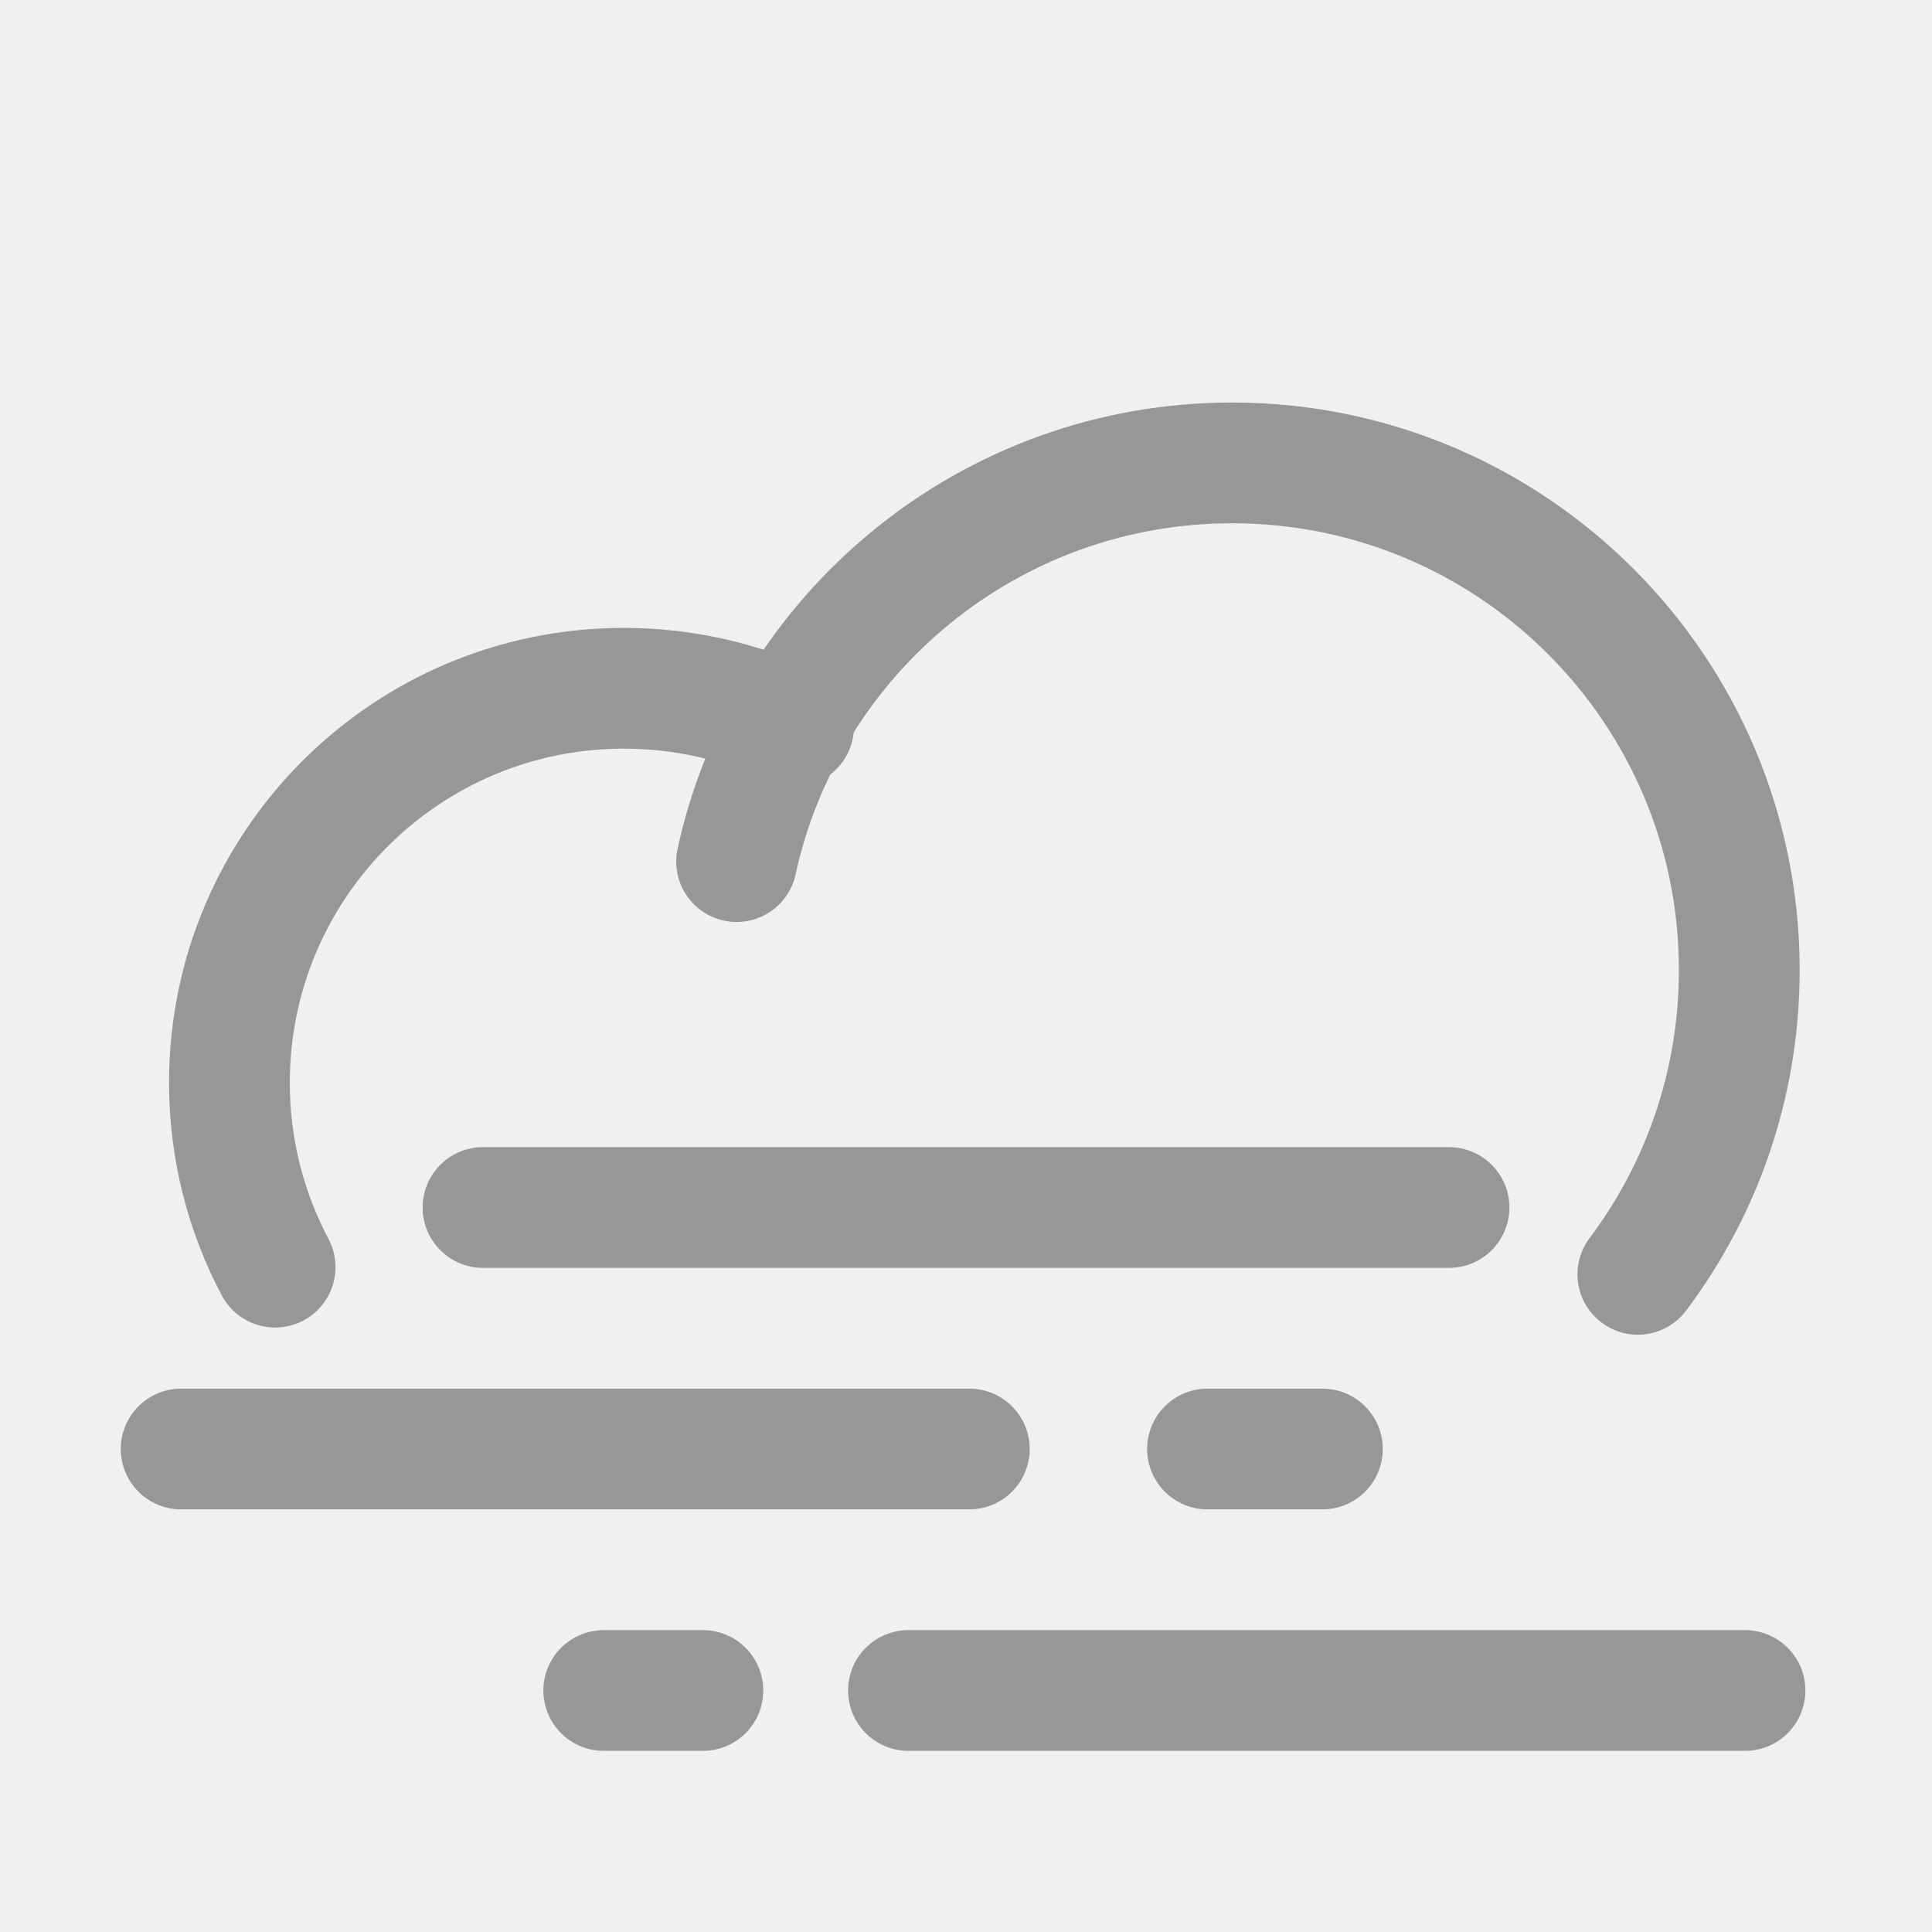
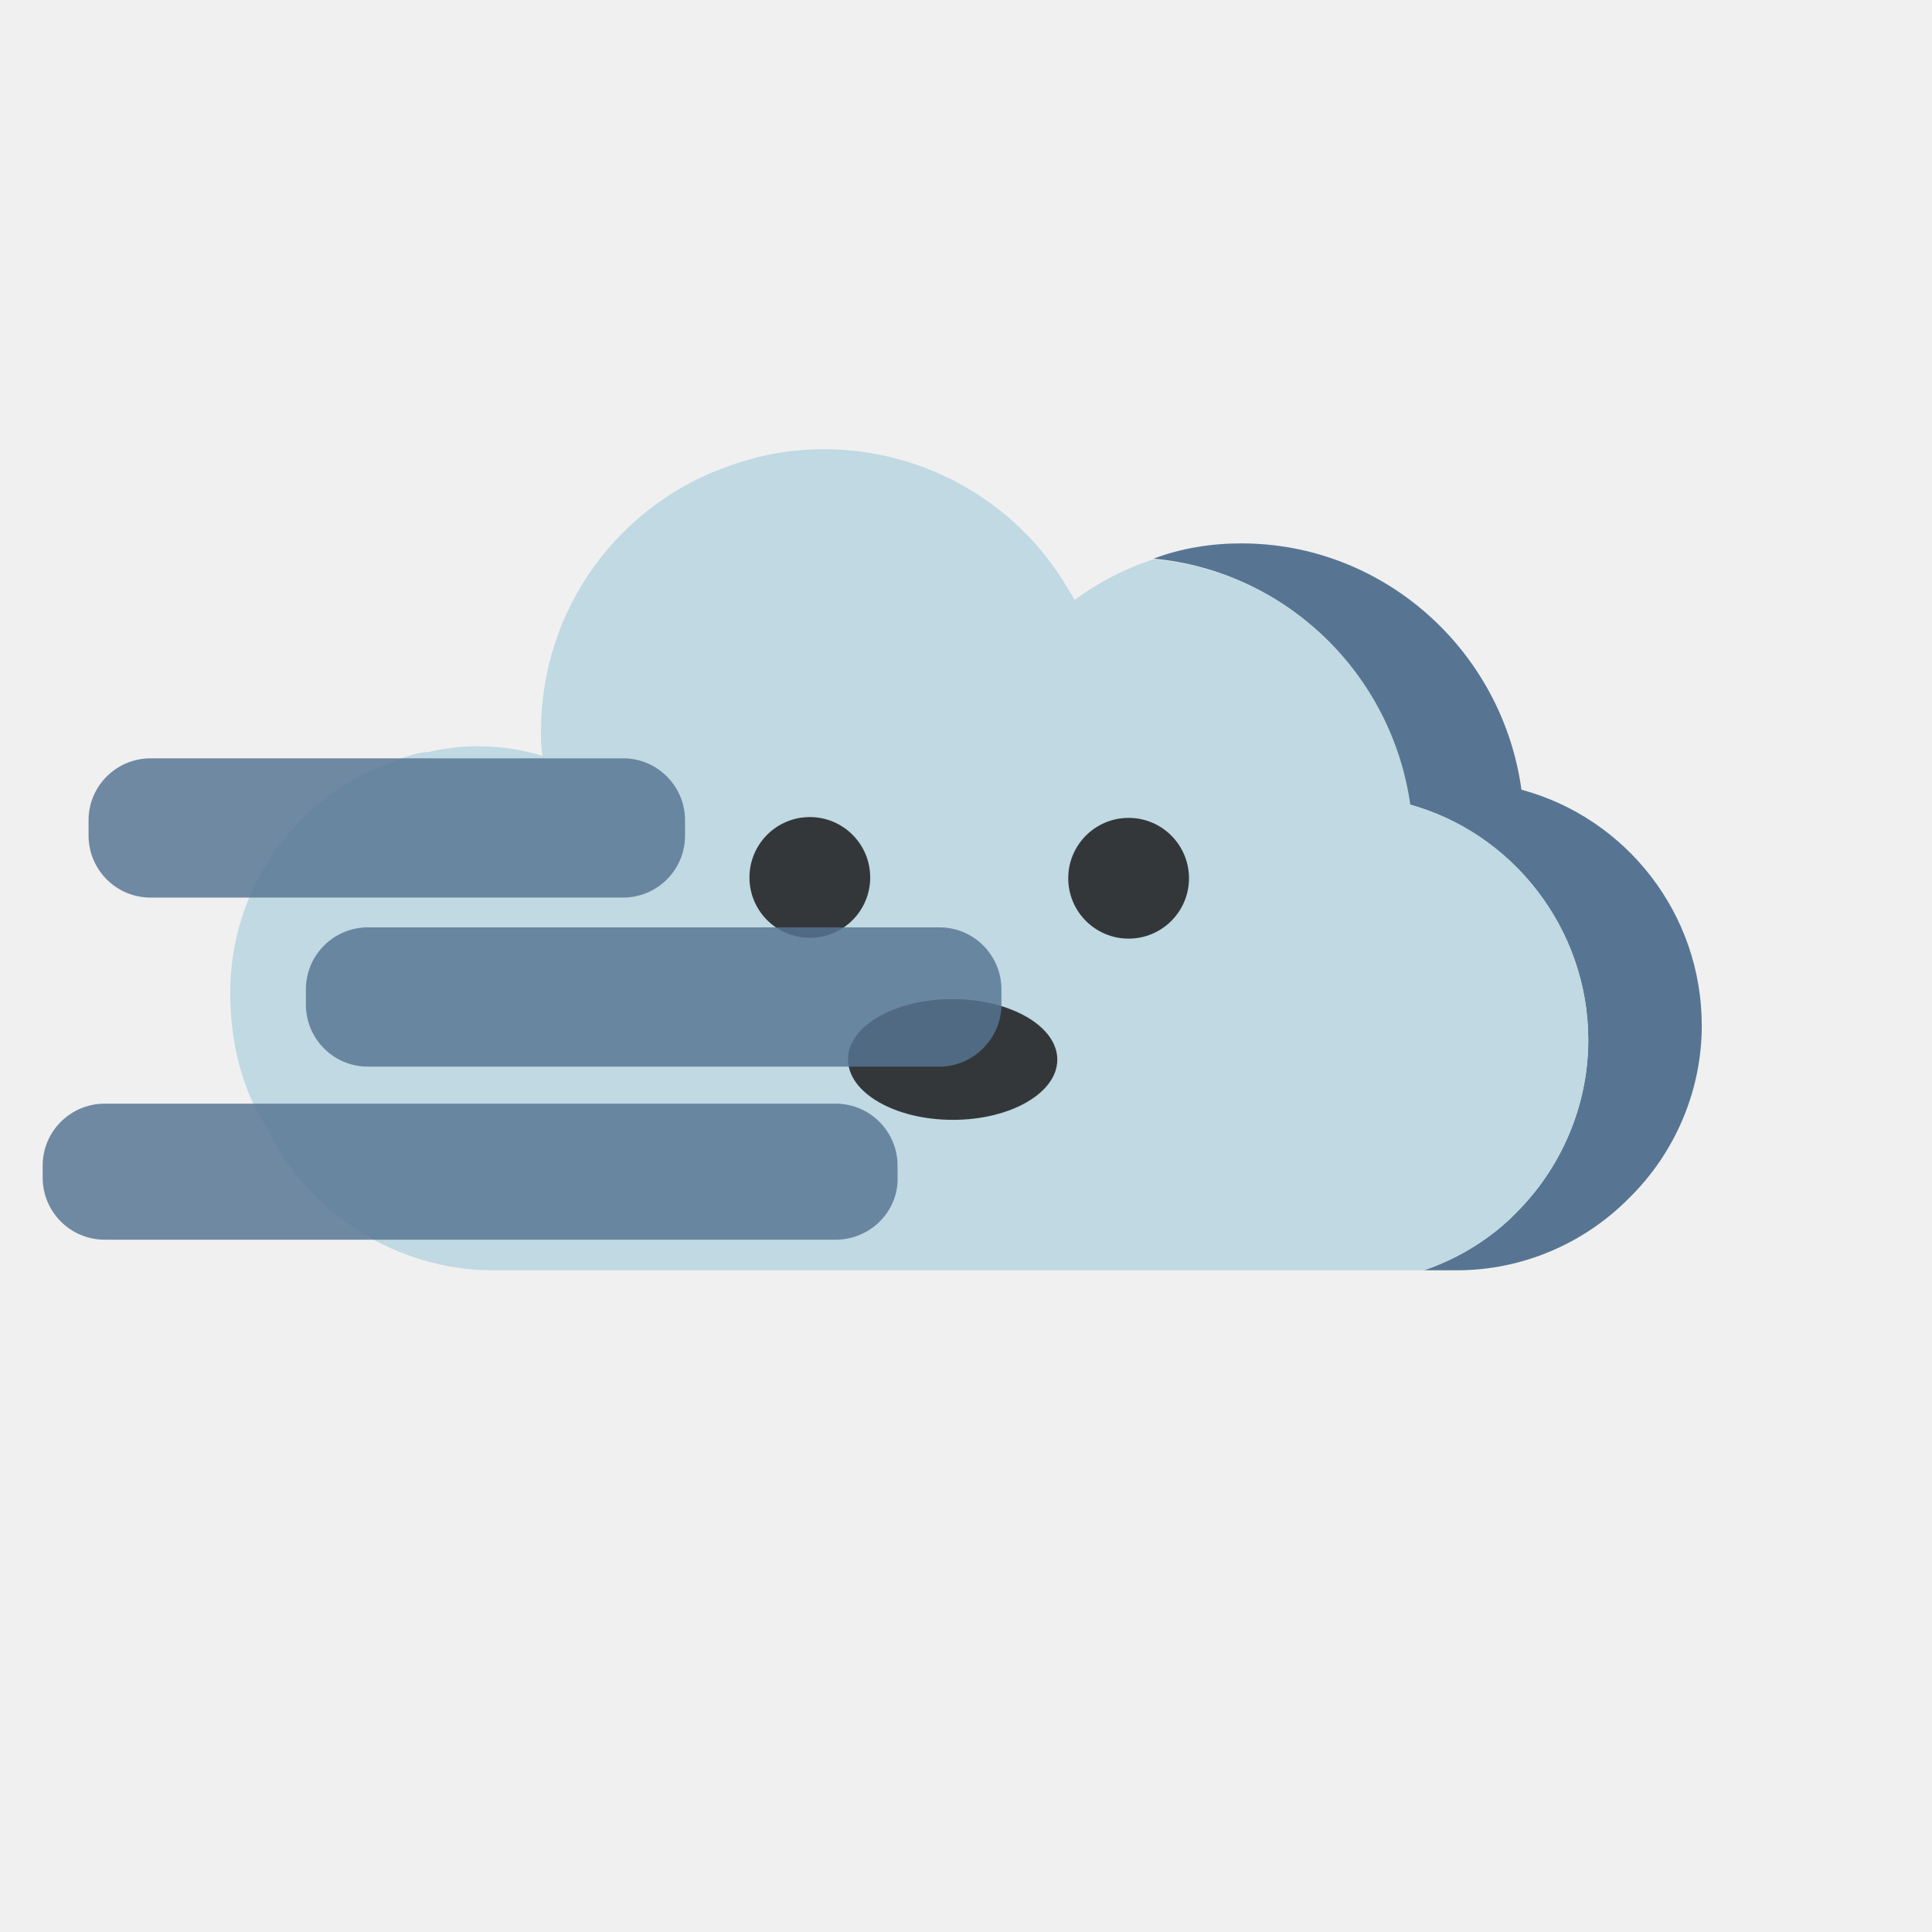
- <svg xmlns="http://www.w3.org/2000/svg" height="32px" version="1.1" viewBox="0 0 32 32" width="32px">
-   <defs />
-   <g fill="none" fill-rule="evenodd" id="Foggy" stroke="none" stroke-linecap="round" stroke-width="1">
-     <g stroke="#979797" stroke-width="2" transform="translate(3, 7)">
-       <g id="Group-2">
-         <path d="M10.144,5.034 C9.293,4.627 8.34,4.4 7.333,4.4 C3.725,4.4 0.8,7.325 0.8,10.933 C0.8,12.037 1.074,13.077 1.557,13.988" id="Oval" />
-         <path d="M24.128,14.107 C25.183,12.703 25.808,10.958 25.808,9.067 C25.808,4.427 22.047,0.667 17.408,0.667 C13.385,0.667 10.022,3.495 9.2,7.271" id="Oval" />
+ <svg xmlns="http://www.w3.org/2000/svg" version="1.1" x="0px" y="0px" viewBox="0 0 24 24" style="enable-background:new 0 0 24 24;" xml:space="preserve">
+   <style type="text/css">
+ 	.st0{fill:#2E4049;}
+ 	.st1{fill:#70757B;}
+ 	.st2{fill:#A7AFB5;}
+ 	.st3{fill:#34373A;}
+ 	.st4{fill:none;}
+ 	.st5{fill:#FFE448;}
+ 	.st6{fill:#F48B00;}
+ 	.st7{display:none;fill:#FFE448;}
+ 	.st8{fill:none;stroke:#34373A;stroke-width:0.25;stroke-miterlimit:10;}
+ 	.st9{fill:#F4C356;}
+ 	.st10{fill:#FFFFFF;}
+ 	.st11{fill:#5E5E5E;}
+ 	.st12{fill:#6EA09F;}
+ 	.st13{fill:#868687;}
+ 	.st14{fill:#64899B;}
+ 	.st15{fill:#B9CCD6;}
+ 	.st16{fill:#69777F;}
+ 	.st17{fill:#8499A3;}
+ 	.st18{fill:#ADCDE0;}
+ 	.st19{fill:#577593;}
+ 	.st20{fill:#C0D9E2;}
+ 	.st21{fill:#316A82;}
+ 	.st22{fill:#606060;}
+ 	.st23{opacity:0.83;fill:#577593;}
+ 	.st24{fill:#878787;}
+ 	.st25{fill:#8D9AA0;}
+ </style>
+   <g id="Fog">
+     <g id="Cloud_4_">
+       <path class="st19" d="M21.14,12.74c0,0.82-0.34,1.59-0.9,2.14c-0.55,0.56-1.32,0.9-2.14,0.9h-0.41c0.44-0.15,0.84-0.4,1.15-0.72    c0.55-0.55,0.89-1.32,0.89-2.14c0-1.39-0.95-2.58-2.23-2.93c-0.22-1.63-1.54-2.9-3.17-3.05c0.34-0.13,0.72-0.19,1.09-0.19    c1.76,0,3.24,1.32,3.48,3.06C20.2,10.16,21.14,11.35,21.14,12.74z" />
+       <path class="st20" d="M19.73,12.92c0,0.82-0.34,1.59-0.89,2.14c-0.31,0.32-0.72,0.57-1.15,0.72H6.12c-1.2,0-2.3-0.72-2.79-1.74    l0,0c-0.32-0.49-0.47-1.08-0.47-1.71c0-1.32,0.84-2.45,2-2.86c0.15-0.06,0.3-0.12,0.47-0.13C5.51,9.3,5.71,9.27,5.92,9.27    c0.29,0,0.56,0.04,0.82,0.12c-0.02-0.11-0.02-0.2-0.02-0.3c0-1.54,0.98-2.84,2.36-3.31c0.37-0.13,0.75-0.2,1.15-0.2    c1.19,0,2.25,0.59,2.88,1.49c0.09,0.13,0.16,0.25,0.24,0.38c0.29-0.21,0.61-0.38,0.97-0.5c0.01,0,0.03,0,0.03,0    c1.63,0.15,2.94,1.42,3.17,3.05C18.78,10.34,19.73,11.53,19.73,12.92z" />
+       <g id="Eyes_7_">
+         <circle class="st3" cx="10.06" cy="10.9" r="0.75" />
+         <circle class="st3" cx="14.02" cy="10.91" r="0.75" />
+         <ellipse id="fmouth" transform="matrix(2.079759e-03 -1 1 2.079759e-03 -1.3504 24.9638)" class="st3" cx="11.83" cy="13.16" rx="0.75" ry="1.3" />
      </g>
-       <path d="M0,17 L13.055,17 M17,17 L18.903,17" id="Path-8" />
-       <path d="M5,13 L21,13" id="Path-8" />
-       <path d="M7,20 L20.856,20 M24.261,20 L25.903,20" id="Path-8" transform="translate(16.45142, 20.5) rotate(180) translate(-16.45142, -20.5) " />
    </g>
+     <path id="fog3" class="st23" d="M11.67,13.25h-7.1c-0.43,0-0.77-0.35-0.77-0.77v-0.19c0-0.43,0.35-0.77,0.77-0.77h7.1   c0.43,0,0.77,0.35,0.77,0.77v0.19C12.44,12.9,12.09,13.25,11.67,13.25z" />
+     <path id="fog2" class="st23" d="M10.38,15.4H1.3c-0.43,0-0.77-0.35-0.77-0.77v-0.15c0-0.43,0.35-0.77,0.77-0.77h9.08   c0.43,0,0.77,0.35,0.77,0.77v0.15C11.16,15.05,10.81,15.4,10.38,15.4z" />
+     <path id="fog1" class="st23" d="M7.74,11.15H1.87c-0.43,0-0.77-0.35-0.77-0.77v-0.19c0-0.43,0.35-0.77,0.77-0.77h5.87   c0.43,0,0.77,0.35,0.77,0.77v0.19C8.51,10.81,8.16,11.15,7.74,11.15z" />
  </g>
</svg>
